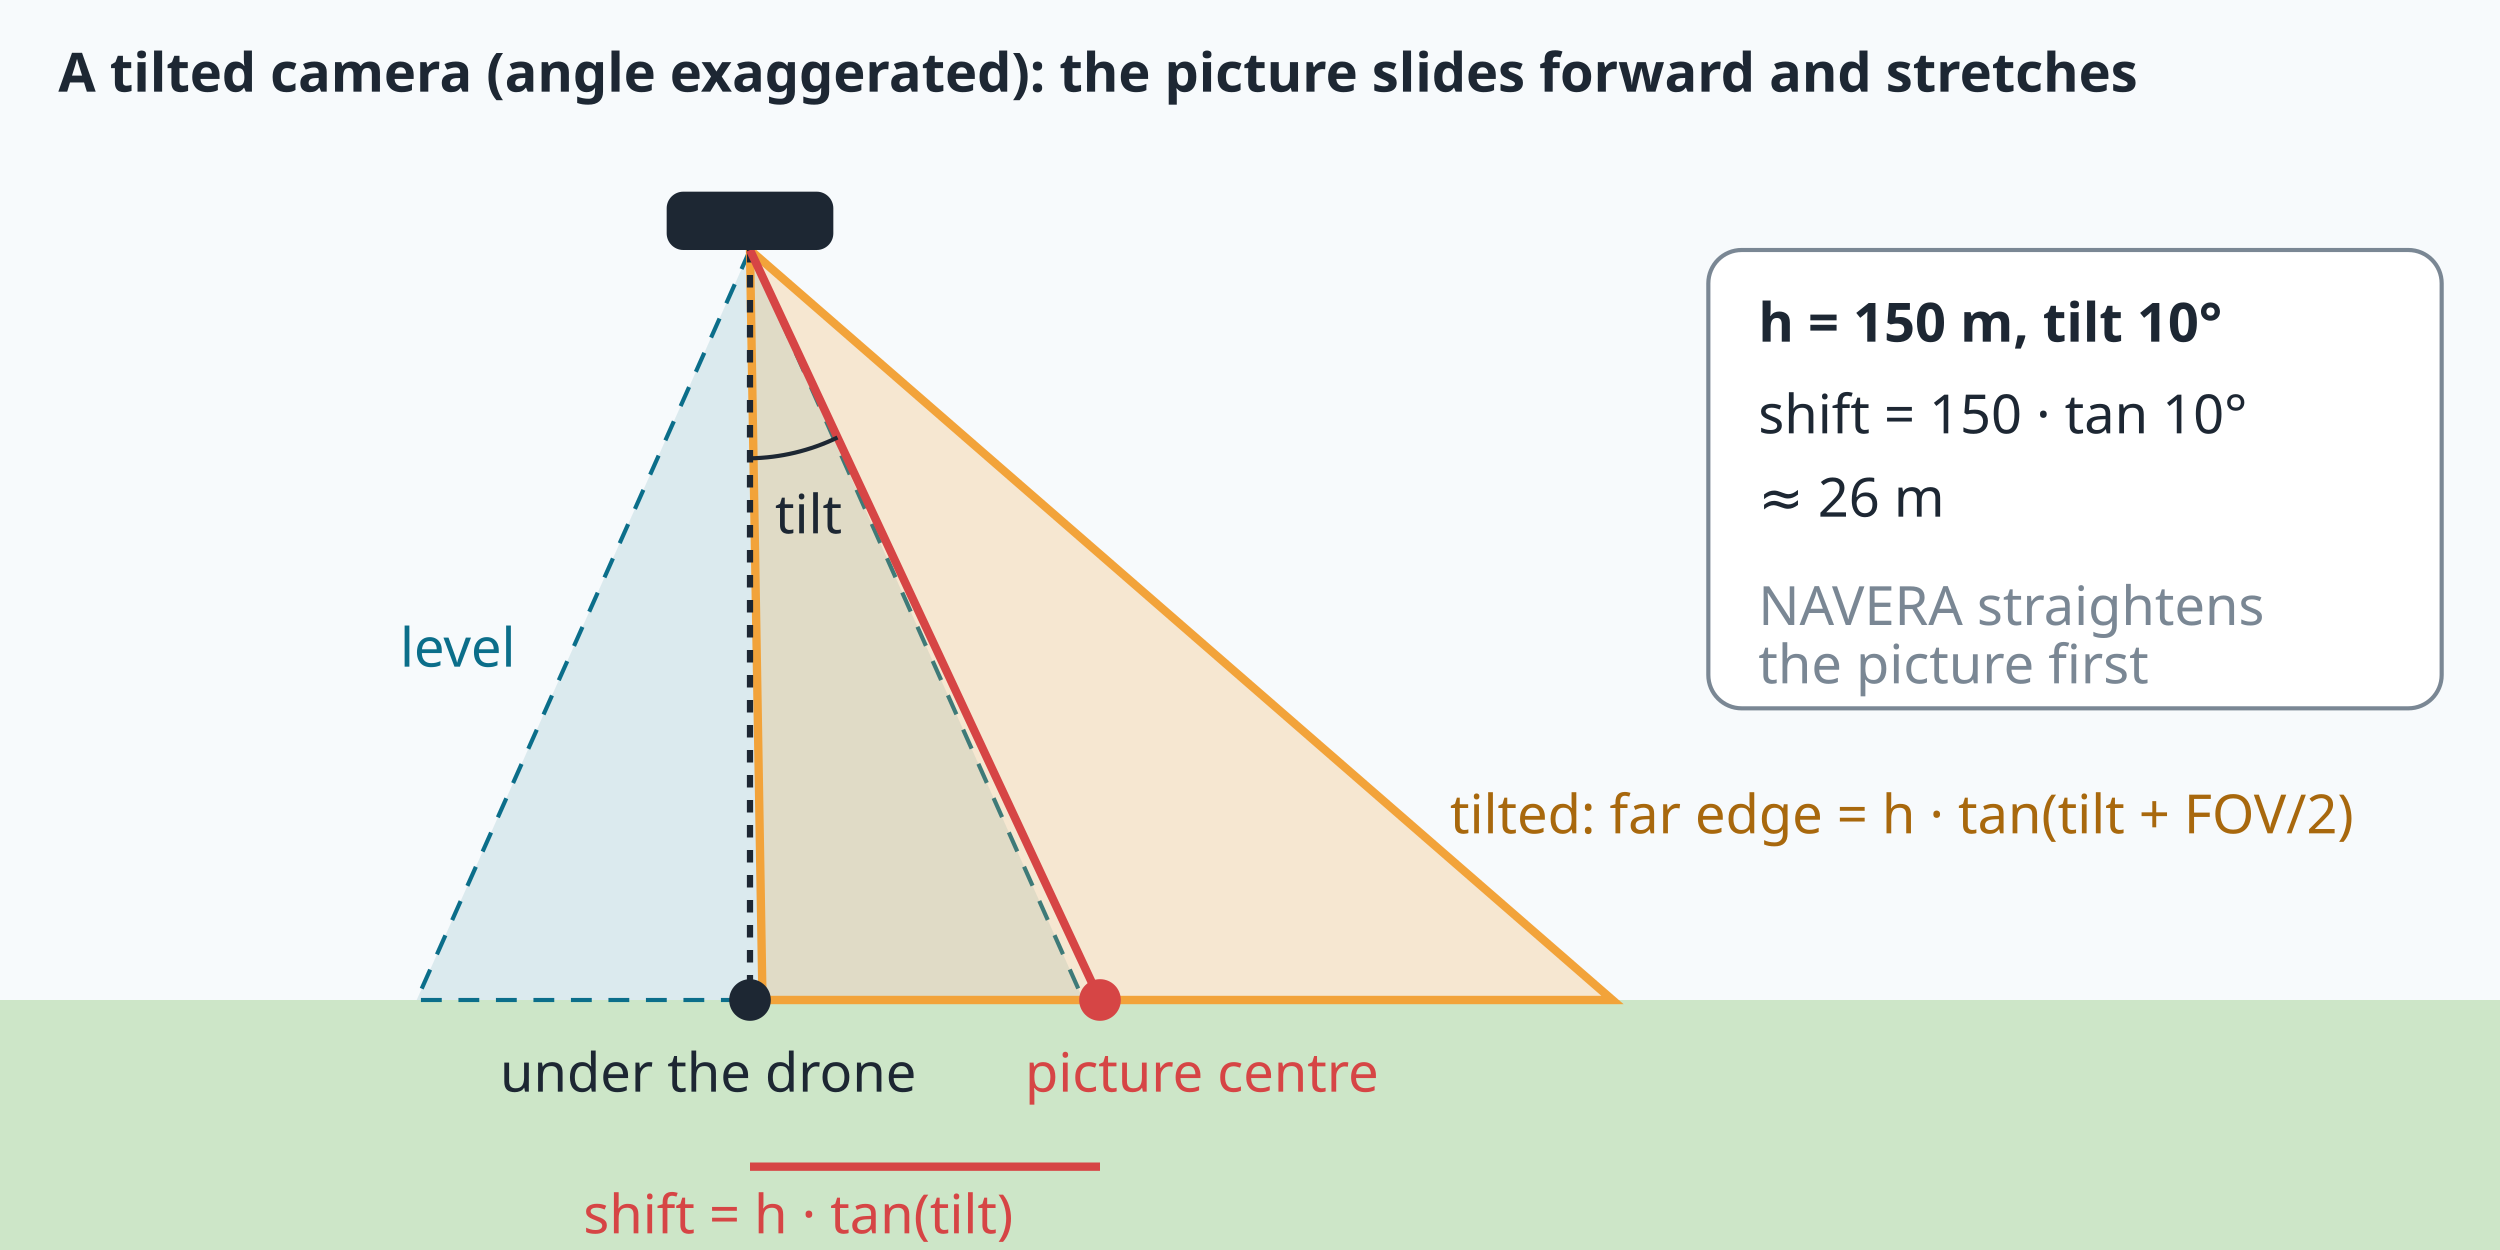
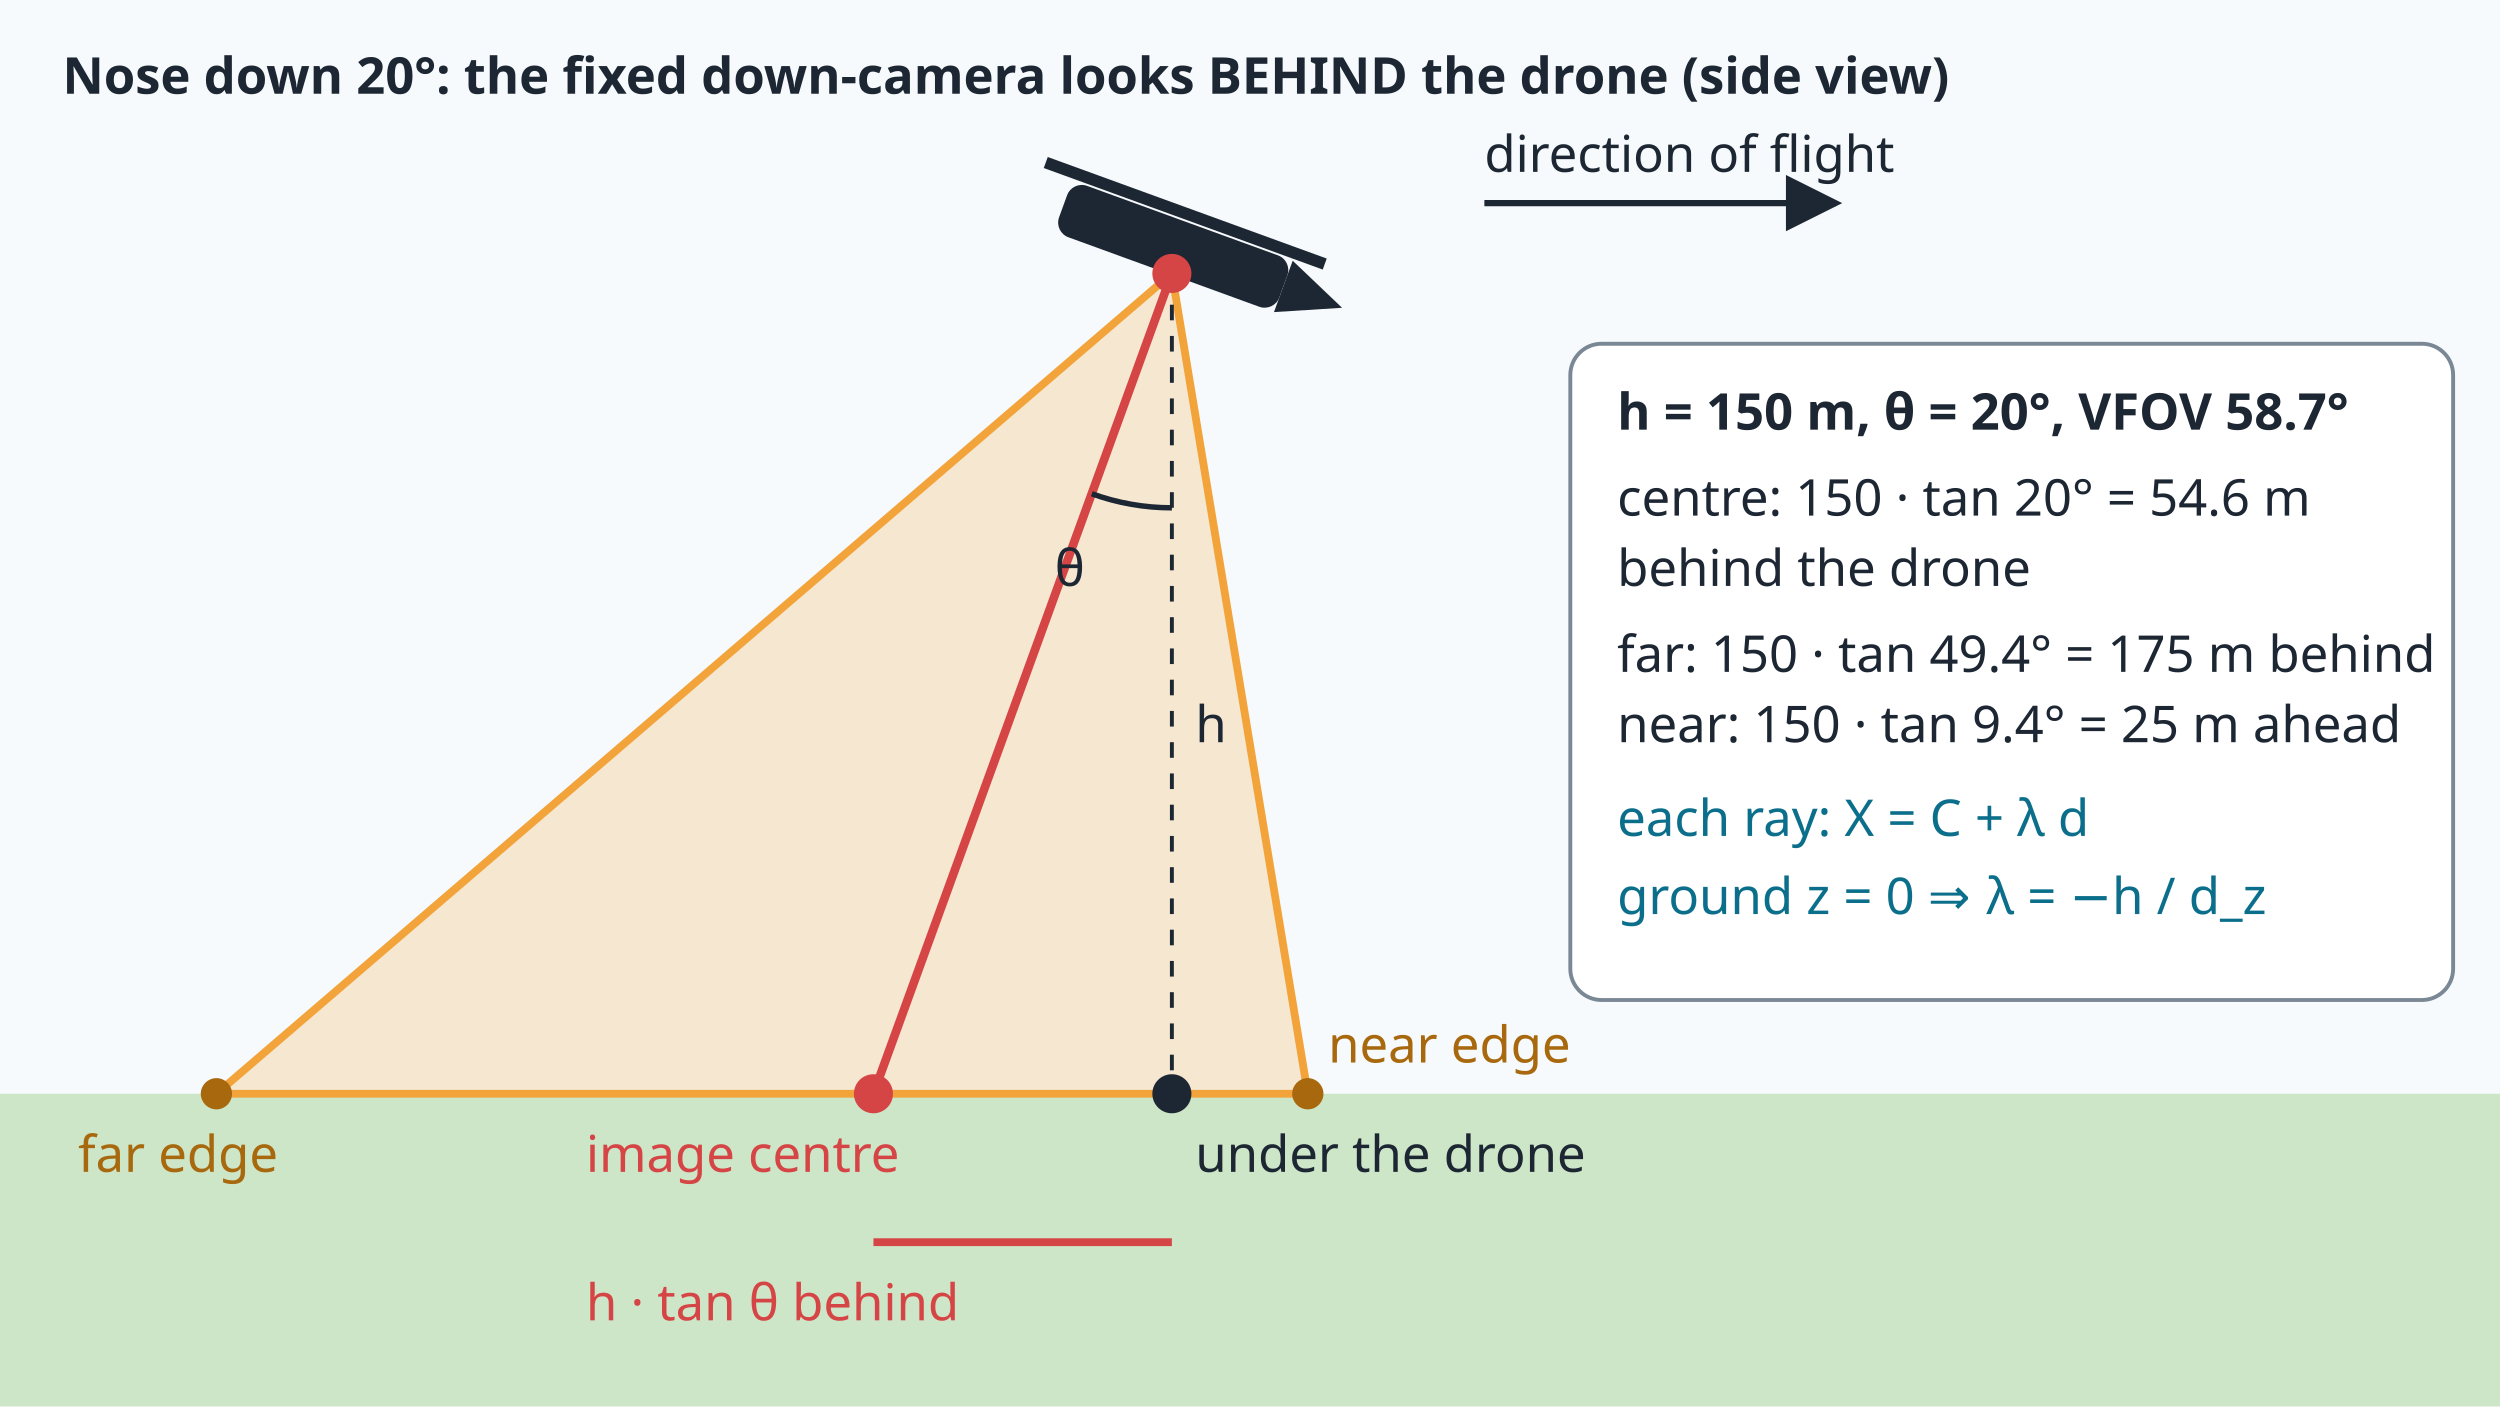
- <svg xmlns="http://www.w3.org/2000/svg" viewBox="0 0 600 300" font-family="sans-serif" font-size="13">
-   <rect width="600" height="300" fill="#f7fafc" />
-   <rect x="0" y="240" width="600" height="60" fill="#cde6c8" />
-   <text x="14" y="22" fill="#1d2733" font-weight="bold">A tilted camera (angle exaggerated): the picture slides forward and stretches</text>
-   <polygon points="180,60 100,240 260,240" fill="#0b6e8a" fill-opacity="0.12" stroke="#0b6e8a" stroke-dasharray="5 4" />
-   <polygon points="180,60 183,240 387,240" fill="#f2a33a" fill-opacity="0.22" stroke="#f2a33a" stroke-width="2" />
-   <line x1="180" y1="60" x2="180" y2="240" stroke="#1d2733" stroke-width="1.5" stroke-dasharray="3 3" />
-   <line x1="180" y1="60" x2="264" y2="240" stroke="#d64545" stroke-width="2" />
-   <circle cx="180" cy="240" r="5" fill="#1d2733" />
-   <circle cx="264" cy="240" r="5" fill="#d64545" />
-   <text x="120" y="262" fill="#1d2733">under the drone</text>
-   <text x="246" y="262" fill="#d64545">picture centre</text>
-   <line x1="180" y1="280" x2="264" y2="280" stroke="#d64545" stroke-width="2" />
-   <text x="140" y="296" fill="#d64545">shift = h · tan(tilt)</text>
-   <path d="M180 110 A50 50 0 0 0 201 105" fill="none" stroke="#1d2733" />
-   <text x="186" y="128" fill="#1d2733">tilt</text>
-   <rect x="160" y="46" width="40" height="14" rx="4" fill="#1d2733" />
-   <text x="96" y="160" fill="#0b6e8a">level</text>
-   <text x="348" y="200" fill="#a8680d">tilted: far edge = h · tan(tilt + FOV/2)</text>
-   <rect x="410" y="60" width="176" height="110" rx="8" fill="#fff" stroke="#7a8794" />
-   <text x="422" y="82" fill="#1d2733" font-weight="bold">h = 150 m, tilt 10°</text>
-   <text x="422" y="104" fill="#1d2733">shift = 150 · tan 10°</text>
-   <text x="422" y="124" fill="#1d2733">      ≈ 26 m</text>
-   <text x="422" y="150" fill="#7a8794">NAVERA straightens</text>
-   <text x="422" y="164" fill="#7a8794">the picture first</text>
+ <svg xmlns="http://www.w3.org/2000/svg" viewBox="0 0 640 360" width="640" height="360" font-family="sans-serif" font-size="13">
+   <defs>
+     <marker id="ar" markerWidth="9" markerHeight="9" refX="8" refY="4.5" orient="auto">
+       <path d="M0 0 L9 4.5 L0 9 z" fill="#1d2733" />
+     </marker>
+   </defs>
+   <rect width="640" height="360" fill="#f7fafc" />
+   <text x="16" y="24" fill="#1d2733" font-weight="bold">Nose down 20°: the fixed down-camera looks BEHIND the drone (side view)</text>
+   <rect x="0" y="280" width="640" height="80" fill="#cde6c8" />
+   <polygon points="300,70 55.4,280 334.8,280" fill="#f2a33a" fill-opacity="0.22" stroke="#f2a33a" stroke-width="2" />
+   <line x1="300" y1="70" x2="300" y2="280" stroke="#1d2733" stroke-dasharray="4 4" />
+   <line x1="300" y1="70" x2="223.6" y2="280" stroke="#d64545" stroke-width="2.2" />
+   <path d="M300 130 A60 60 0 0 1 279.5 126.4" fill="none" stroke="#1d2733" stroke-width="1.4" />
+   <text x="270" y="150" fill="#1d2733">θ</text>
+   <g transform="rotate(20 300 64)">
+     <rect x="270" y="56" width="60" height="14" rx="4" fill="#1d2733" />
+     <polygon points="330,56 346,63 330,70" fill="#1d2733" />
+     <line x1="262" y1="54" x2="338" y2="54" stroke="#1d2733" stroke-width="3" />
+   </g>
+   <circle cx="300" cy="70" r="5" fill="#d64545" />
+   <line x1="380" y1="52" x2="470" y2="52" stroke="#1d2733" stroke-width="1.6" marker-end="url(#ar)" />
+   <text x="380" y="44" fill="#1d2733">direction of flight</text>
+   <circle cx="300" cy="280" r="5" fill="#1d2733" />
+   <circle cx="223.6" cy="280" r="5" fill="#d64545" />
+   <circle cx="55.4" cy="280" r="4" fill="#a8680d" />
+   <circle cx="334.8" cy="280" r="4" fill="#a8680d" />
+   <text x="306" y="300" fill="#1d2733">under the drone</text>
+   <text x="150" y="300" fill="#d64545">image centre</text>
+   <text x="20" y="300" fill="#a8680d">far edge</text>
+   <text x="340" y="272" fill="#a8680d">near edge</text>
+   <line x1="223.6" y1="318" x2="300" y2="318" stroke="#d64545" stroke-width="2" />
+   <text x="150" y="338" fill="#d64545">h · tan θ behind</text>
+   <text x="306" y="190" fill="#1d2733">h</text>
+   <rect x="402" y="88" width="226" height="168" rx="8" fill="#ffffff" stroke="#7a8794" />
+   <text x="414" y="110" fill="#1d2733" font-weight="bold">h = 150 m, θ = 20°, VFOV 58.7°</text>
+   <text x="414" y="132" fill="#1d2733">centre: 150 · tan 20° = 54.6 m</text>
+   <text x="414" y="150" fill="#1d2733">behind the drone</text>
+   <text x="414" y="172" fill="#1d2733">far: 150 · tan 49.4° = 175 m behind</text>
+   <text x="414" y="190" fill="#1d2733">near: 150 · tan 9.4° = 25 m ahead</text>
+   <text x="414" y="214" fill="#0b6e8a">each ray:  X = C + λ d</text>
+   <text x="414" y="234" fill="#0b6e8a">ground z = 0  ⇒  λ = −h / d_z</text>
</svg>
